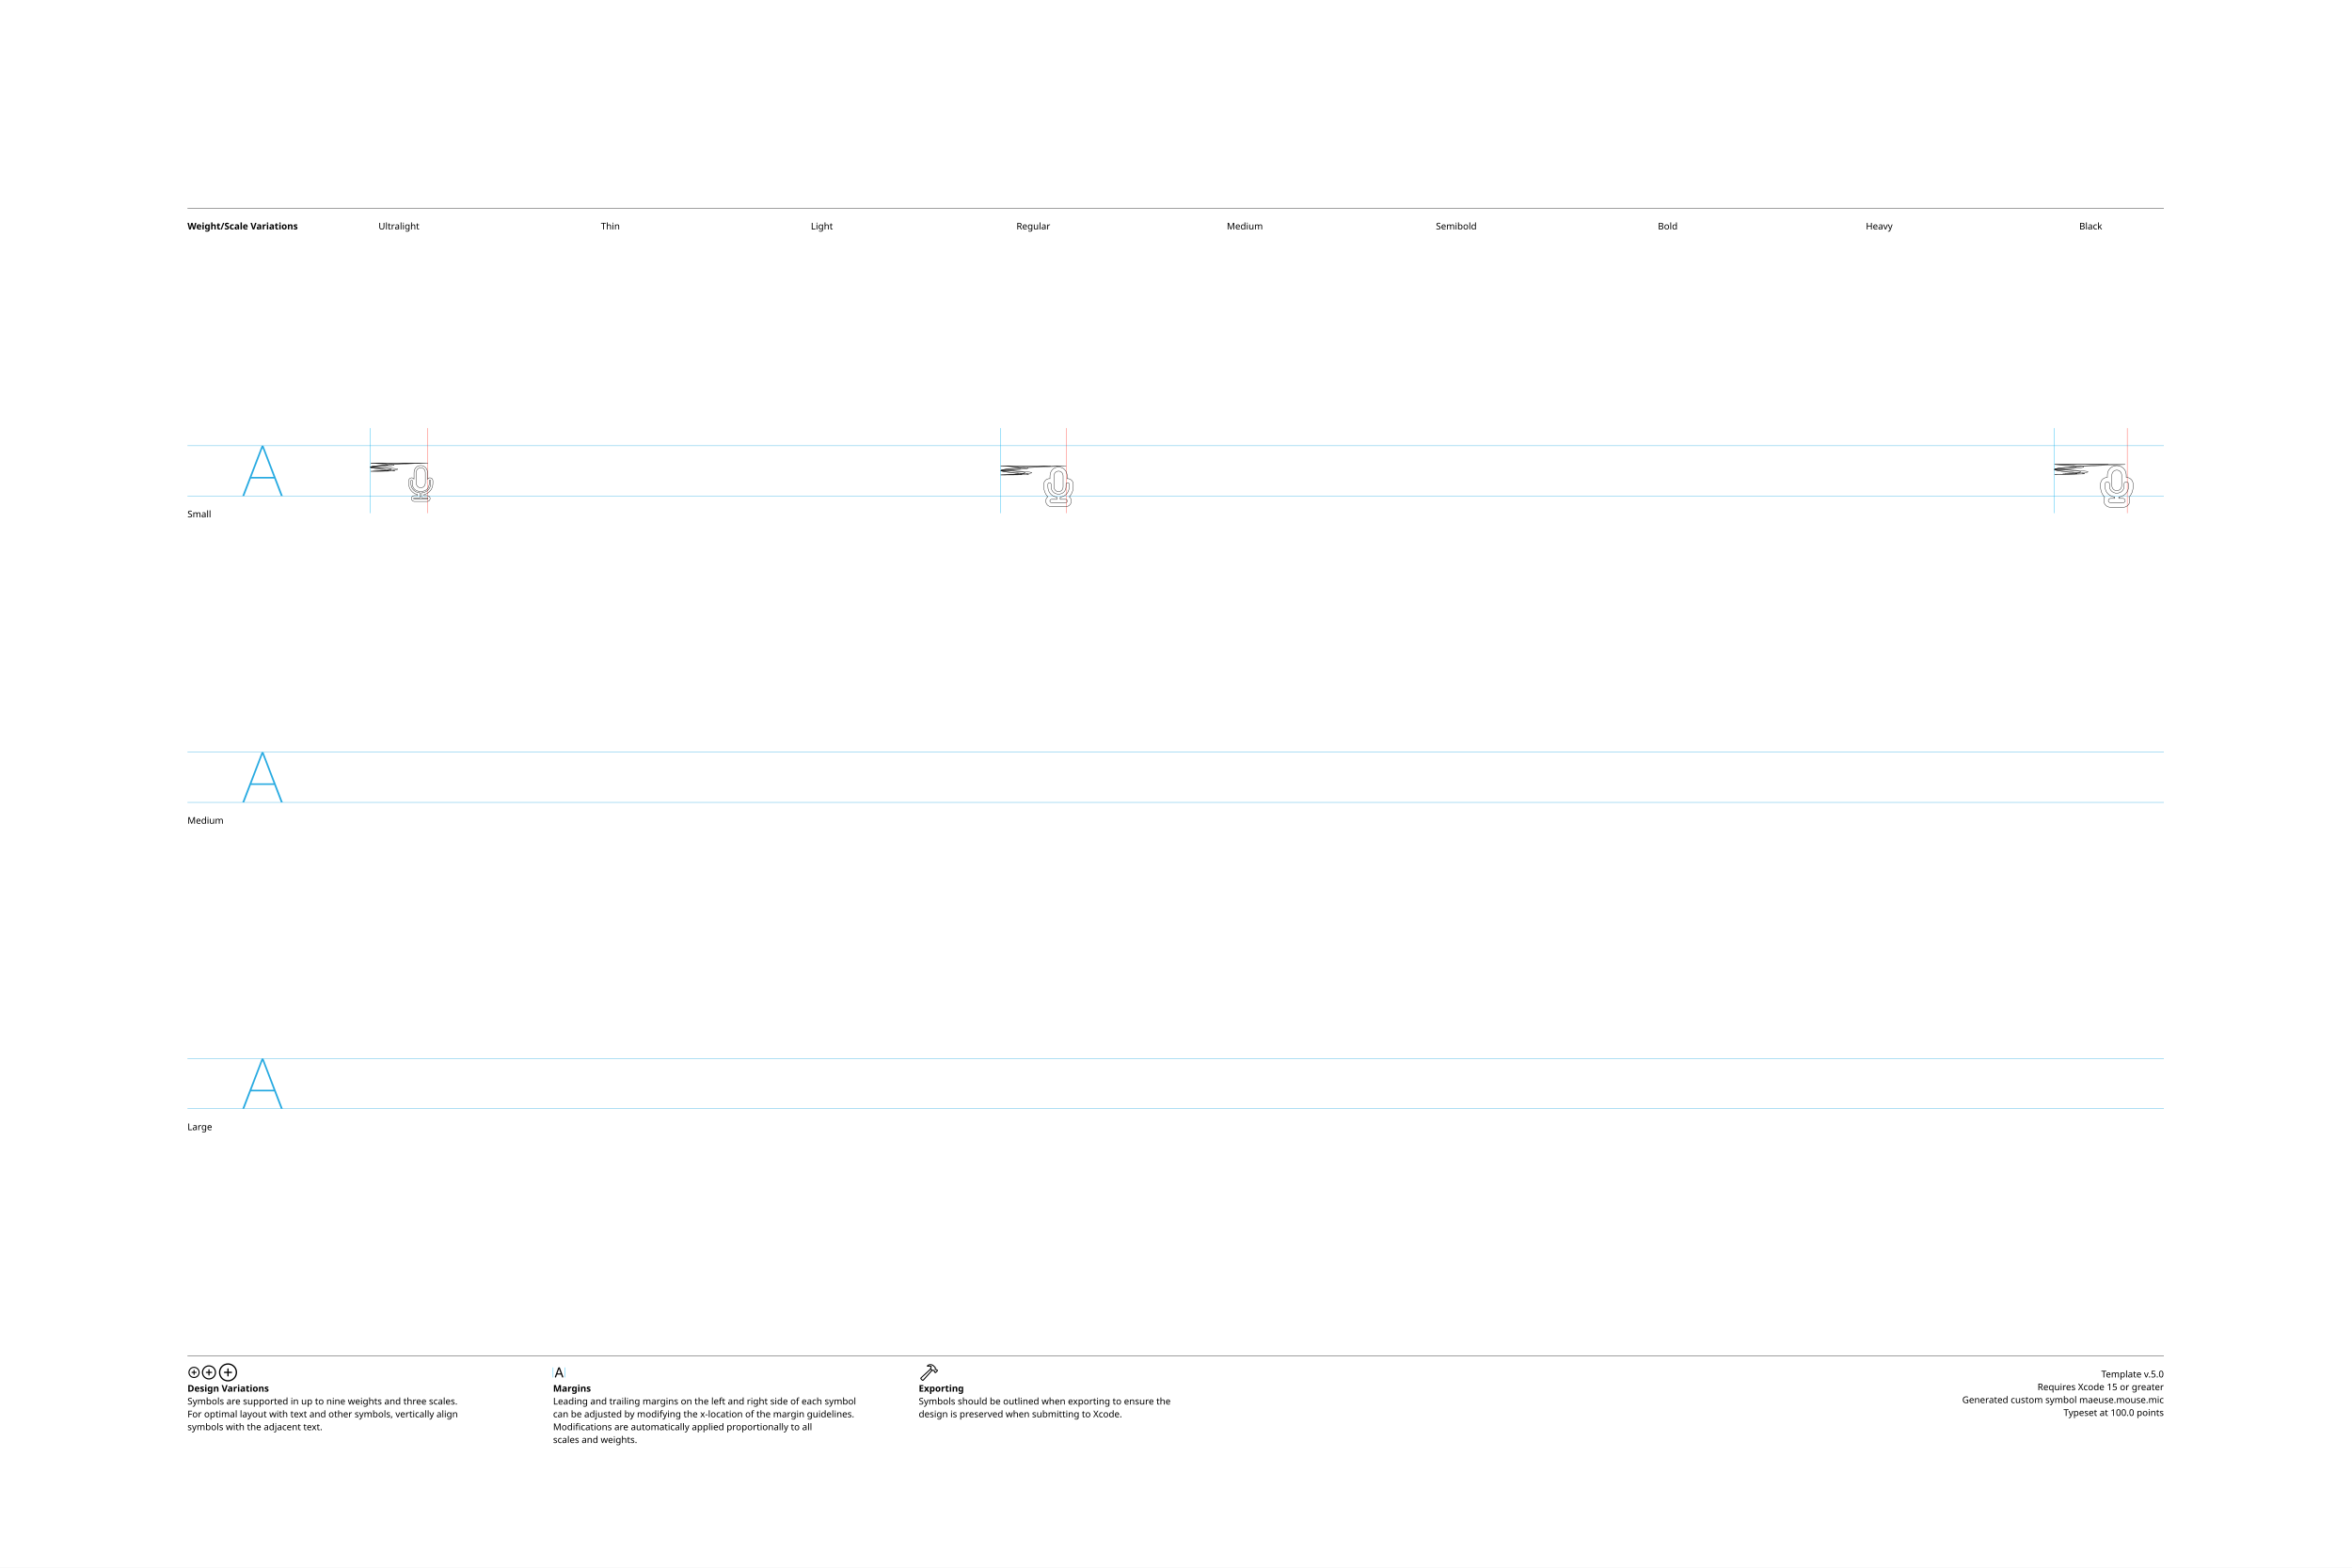
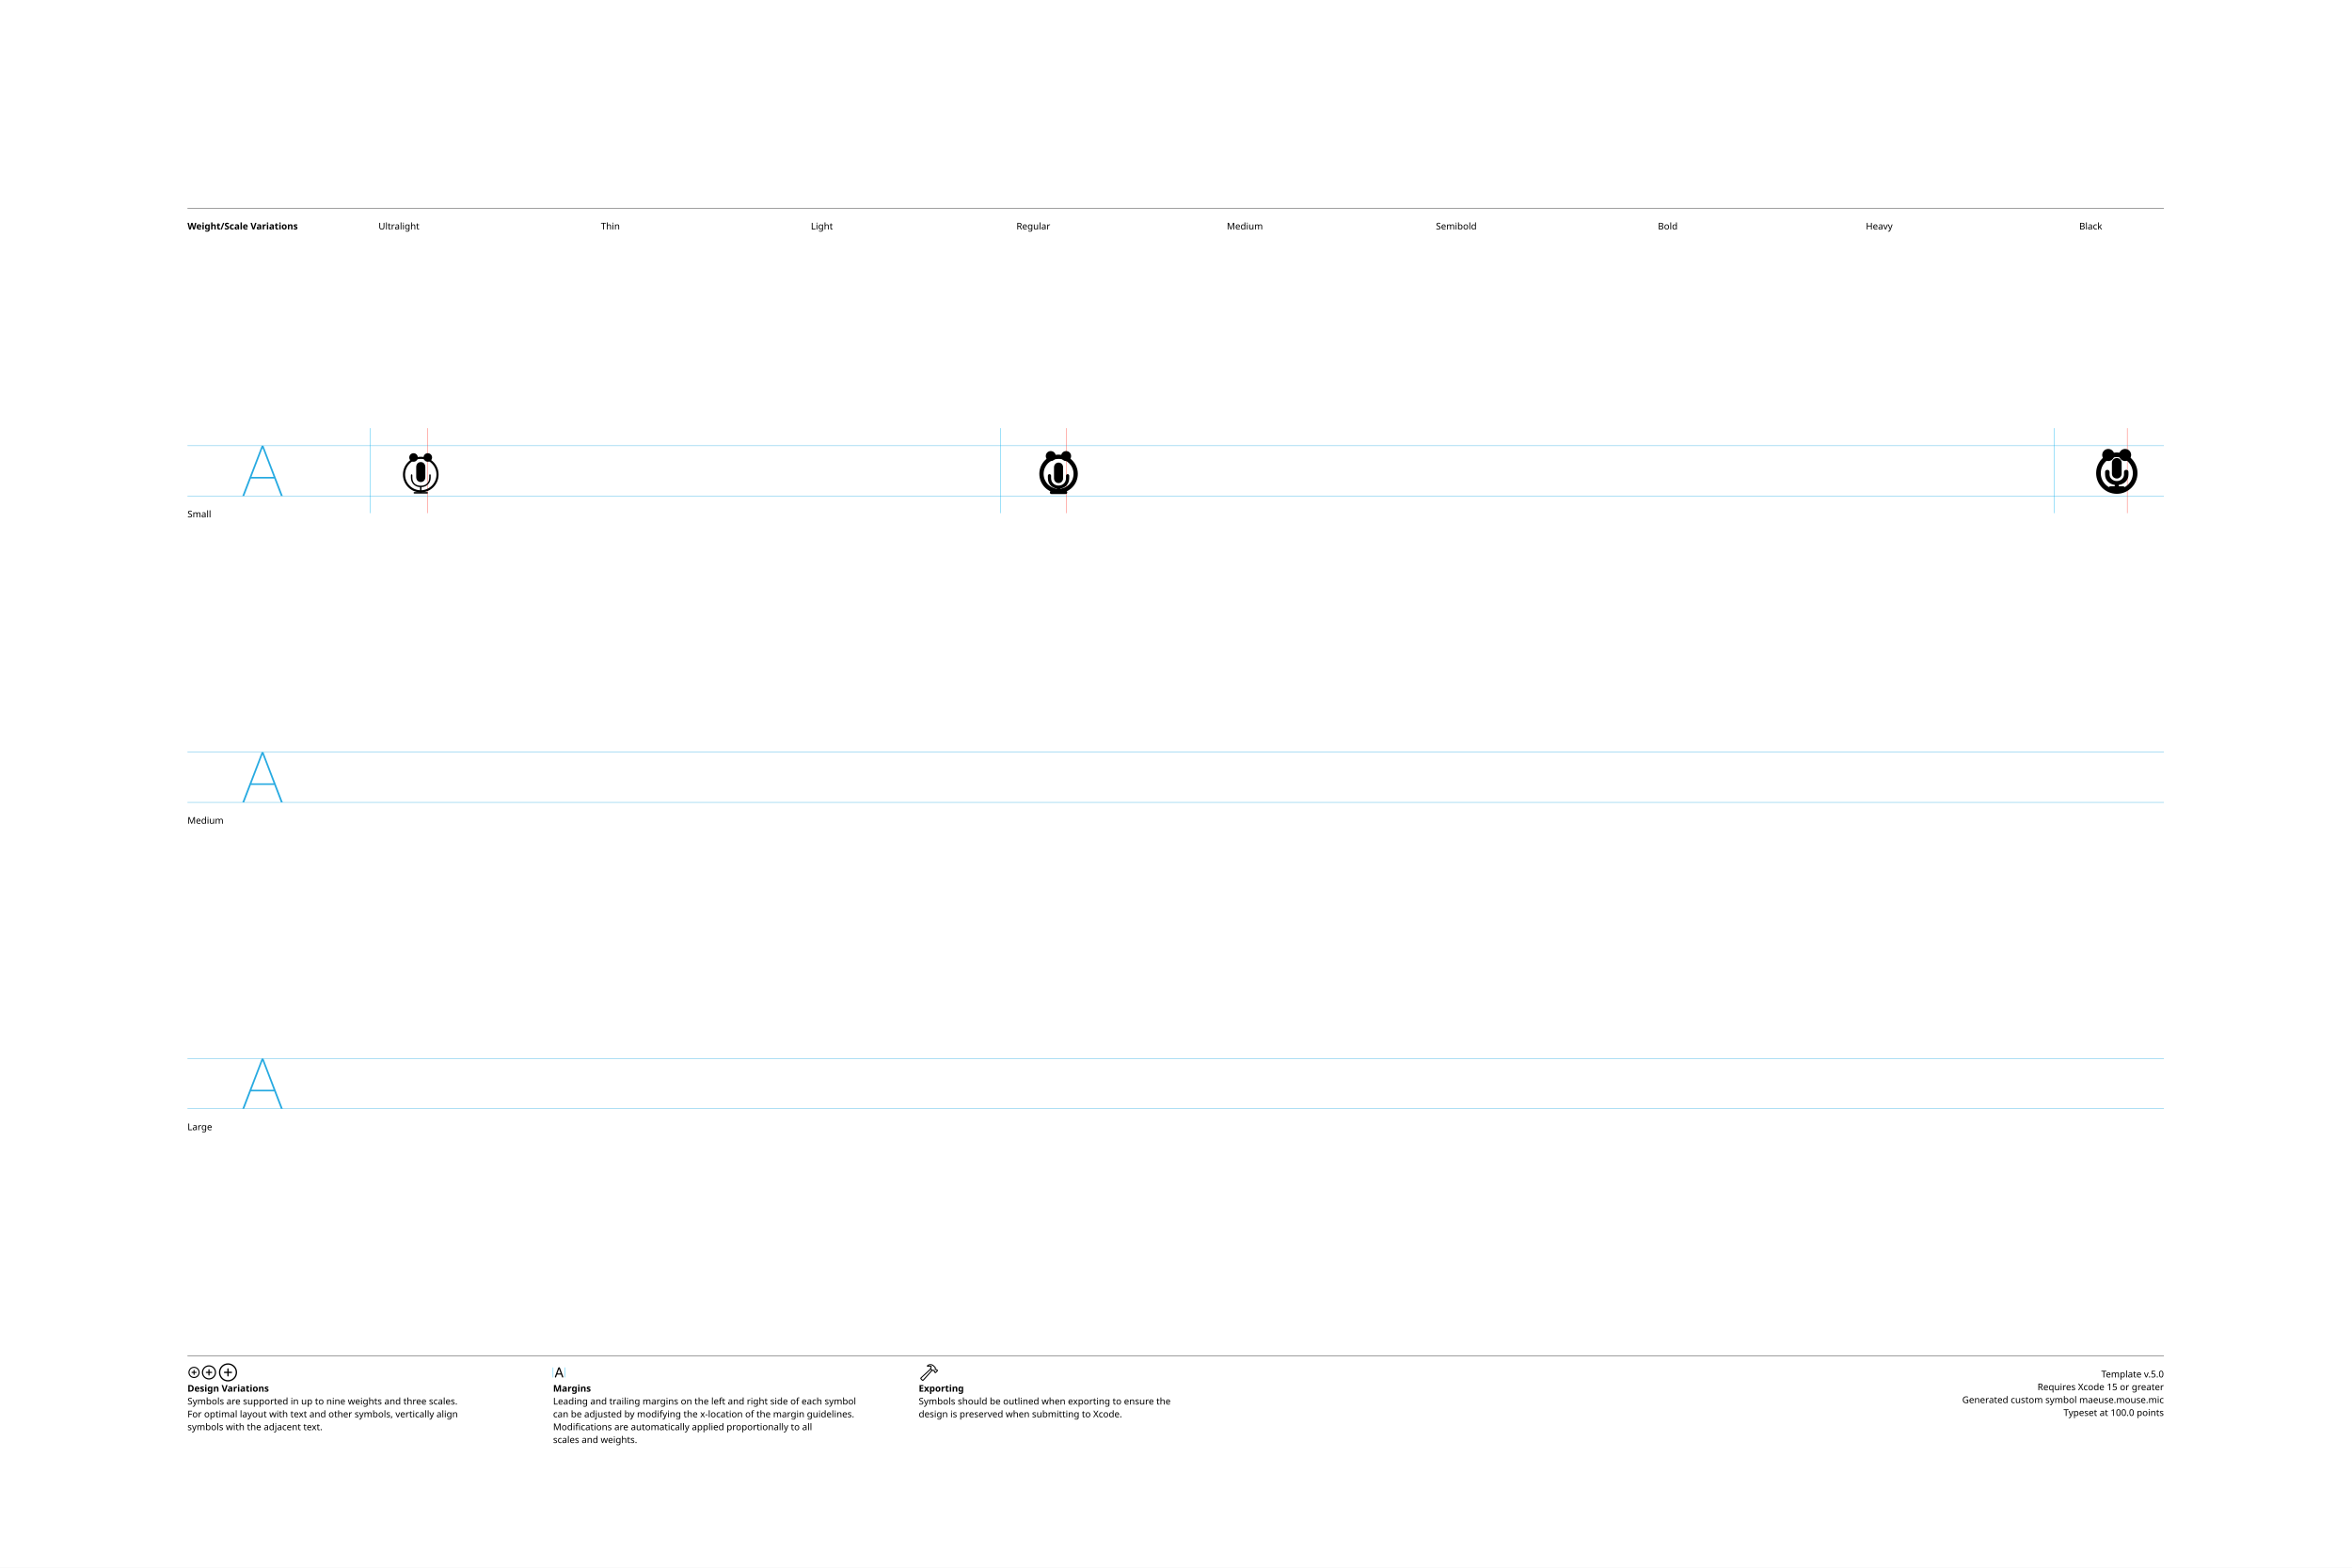
<svg xmlns="http://www.w3.org/2000/svg" version="1.1" viewBox="0 0 3300 2200">
  <style>.defaults {-sfsymbols-variable-value-mode:color;-sfsymbols-draw-reverses-motion-groups:true}

.monochrome-0 {opacity:0.0;-sfsymbols-clear-behind:true;-sfsymbols-motion-group:1;-sfsymbols-layer-tags:4b2beaad25048b46}
.monochrome-1 {-sfsymbols-motion-group:0;-sfsymbols-layer-tags:4b2beaad25048b46}

.multicolor-0:tintColor {opacity:0.0;-sfsymbols-clear-behind:true;-sfsymbols-motion-group:1;-sfsymbols-layer-tags:4b2beaad25048b46}
.multicolor-1:tintColor {-sfsymbols-motion-group:0;-sfsymbols-layer-tags:4b2beaad25048b46}

.hierarchical-0:primary {opacity:0.0;-sfsymbols-clear-behind:true;-sfsymbols-motion-group:1;-sfsymbols-layer-tags:4b2beaad25048b46}
.hierarchical-1:primary {-sfsymbols-motion-group:0;-sfsymbols-layer-tags:4b2beaad25048b46}

.SFSymbolsPreviewWireframe {fill:none;opacity:1.0;stroke:black;stroke-width:0.5}
</style>
  <g id="Notes">
    <rect height="2200" id="artboard" style="fill:white;opacity:1" width="3300" x="0" y="0" />
    <line style="fill:none;stroke:black;opacity:1;stroke-width:0.5;" x1="263" x2="3036" y1="292" y2="292" />
    <text style="stroke:none;fill:black;font-family:sans-serif;font-size:13;font-weight:bold;" transform="matrix(1 0 0 1 263 322)">Weight/Scale Variations</text>
    <text style="stroke:none;fill:black;font-family:sans-serif;font-size:13;text-anchor:middle;" transform="matrix(1 0 0 1 559.711 322)">Ultralight</text>
    <text style="stroke:none;fill:black;font-family:sans-serif;font-size:13;text-anchor:middle;" transform="matrix(1 0 0 1 856.422 322)">Thin</text>
    <text style="stroke:none;fill:black;font-family:sans-serif;font-size:13;text-anchor:middle;" transform="matrix(1 0 0 1 1153.13 322)">Light</text>
    <text style="stroke:none;fill:black;font-family:sans-serif;font-size:13;text-anchor:middle;" transform="matrix(1 0 0 1 1449.84 322)">Regular</text>
    <text style="stroke:none;fill:black;font-family:sans-serif;font-size:13;text-anchor:middle;" transform="matrix(1 0 0 1 1746.56 322)">Medium</text>
    <text style="stroke:none;fill:black;font-family:sans-serif;font-size:13;text-anchor:middle;" transform="matrix(1 0 0 1 2043.27 322)">Semibold</text>
    <text style="stroke:none;fill:black;font-family:sans-serif;font-size:13;text-anchor:middle;" transform="matrix(1 0 0 1 2339.98 322)">Bold</text>
    <text style="stroke:none;fill:black;font-family:sans-serif;font-size:13;text-anchor:middle;" transform="matrix(1 0 0 1 2636.69 322)">Heavy</text>
    <text style="stroke:none;fill:black;font-family:sans-serif;font-size:13;text-anchor:middle;" transform="matrix(1 0 0 1 2933.4 322)">Black</text>
    <line style="fill:none;stroke:black;opacity:1;stroke-width:0.5;" x1="263" x2="3036" y1="1903" y2="1903" />
    <g transform="matrix(0.2 0 0 0.2 263 1933)">
      <path d="m46.24 4.15c21.777 0 39.453-17.627 39.453-39.404s-17.676-39.404-39.453-39.404c-21.729 0-39.404 17.627-39.404 39.404s17.676 39.404 39.404 39.404Zm0-7.422c-17.676 0-31.934-14.307-31.934-31.982s14.258-31.982 31.934-31.982 31.982 14.307 31.982 31.982-14.307 31.982-31.982 31.982Zm3.613-17.773v-28.467c0-2.246-1.465-3.76-3.711-3.76-2.148 0-3.613 1.514-3.613 3.76v28.467c0 2.197 1.465 3.711 3.613 3.711 2.246 0 3.711-1.514 3.711-3.711Zm-17.822-10.596h28.418c2.197 0 3.711-1.465 3.711-3.613 0-2.197-1.514-3.711-3.711-3.711h-28.418c-2.246 0-3.76 1.514-3.76 3.711 0 2.148 1.514 3.613 3.76 3.613Z" />
    </g>
    <g transform="matrix(0.2 0 0 0.2 281.506 1933)">
      <path d="m58.545 14.551c27.49 0 49.805-22.314 49.805-49.805s-22.314-49.805-49.805-49.805-49.805 22.314-49.805 49.805 22.314 49.805 49.805 49.805Zm0-8.301c-22.949 0-41.504-18.555-41.504-41.504s18.555-41.504 41.504-41.504 41.504 18.555 41.504 41.504-18.555 41.504-41.504 41.504Zm4.053-23.096v-36.914c0-2.49-1.709-4.199-4.15-4.199-2.393 0-4.053 1.709-4.053 4.199v36.914c0 2.441 1.66 4.15 4.053 4.15 2.441 0 4.15-1.66 4.15-4.15Zm-22.559-14.404h36.963c2.441 0 4.15-1.611 4.15-4.004 0-2.441-1.709-4.15-4.15-4.15h-36.963c-2.49 0-4.15 1.709-4.15 4.15 0 2.393 1.66 4.004 4.15 4.004Z" />
    </g>
    <g transform="matrix(0.2 0 0 0.2 304.924 1933)">
      <path d="m74.853 28.32c35.107 0 63.623-28.467 63.623-63.574s-28.516-63.623-63.623-63.623-63.574 28.516-63.574 63.623 28.467 63.574 63.574 63.574Zm0-9.082c-30.127 0-54.492-24.365-54.492-54.492s24.365-54.492 54.492-54.492 54.492 24.365 54.492 54.492-24.365 54.492-54.492 54.492Zm4.443-30.322v-48.486c0-2.734-1.855-4.639-4.541-4.639-2.588 0-4.443 1.904-4.443 4.639v48.486c0 2.686 1.855 4.59 4.443 4.59 2.686 0 4.541-1.855 4.541-4.59Zm-28.711-19.775h48.486c2.686 0 4.59-1.807 4.59-4.395 0-2.734-1.855-4.59-4.59-4.59h-48.486c-2.734 0-4.59 1.855-4.59 4.59 0 2.588 1.855 4.395 4.59 4.395Z" />
    </g>
    <text style="stroke:none;fill:black;font-family:sans-serif;font-size:13;font-weight:bold;" transform="matrix(1 0 0 1 263 1953)">Design Variations</text>
    <text style="stroke:none;fill:black;font-family:sans-serif;font-size:13;" transform="matrix(1 0 0 1 263 1971)">Symbols are supported in up to nine weights and three scales.</text>
    <text style="stroke:none;fill:black;font-family:sans-serif;font-size:13;" transform="matrix(1 0 0 1 263 1989)">For optimal layout with text and other symbols, vertically align</text>
    <text style="stroke:none;fill:black;font-family:sans-serif;font-size:13;" transform="matrix(1 0 0 1 263 2007)">symbols with the adjacent text.</text>
    <line style="fill:none;stroke:#00AEEF;stroke-width:0.5;opacity:1.0;" x1="776" x2="776" y1="1919" y2="1933" />
    <g transform="matrix(0.2 0 0 0.2 776 1933)">
      <path d="m16.553 0.781c2.588 0 3.857-0.977 4.785-3.711l20.557-57.52h0.244l20.605 57.52c0.928 2.734 2.197 3.711 4.736 3.711 2.588 0 4.248-1.562 4.248-4.004 0-0.83-0.146-1.611-0.537-2.637l-22.9-60.986c-1.123-2.979-3.125-4.492-6.25-4.492-3.027 0-5.078 1.465-6.152 4.443l-22.9 61.084c-0.391 1.025-0.537 1.807-0.537 2.637 0 2.441 1.562 3.955 4.102 3.955Zm10.205-20.947h30.664c2.002 0 3.662-1.66 3.662-3.662 0-2.051-1.66-3.662-3.662-3.662h-30.664c-2.002 0-3.662 1.611-3.662 3.662 0 2.002 1.66 3.662 3.662 3.662Z" />
    </g>
    <line style="fill:none;stroke:#00AEEF;stroke-width:0.5;opacity:1.0;" x1="792.836" x2="792.836" y1="1919" y2="1933" />
    <text style="stroke:none;fill:black;font-family:sans-serif;font-size:13;font-weight:bold;" transform="matrix(1 0 0 1 776 1953)">Margins</text>
    <text style="stroke:none;fill:black;font-family:sans-serif;font-size:13;" transform="matrix(1 0 0 1 776 1971)">Leading and trailing margins on the left and right side of each symbol</text>
    <text style="stroke:none;fill:black;font-family:sans-serif;font-size:13;" transform="matrix(1 0 0 1 776 1989)">can be adjusted by modifying the x-location of the margin guidelines.</text>
    <text style="stroke:none;fill:black;font-family:sans-serif;font-size:13;" transform="matrix(1 0 0 1 776 2007)">Modifications are automatically applied proportionally to all</text>
    <text style="stroke:none;fill:black;font-family:sans-serif;font-size:13;" transform="matrix(1 0 0 1 776 2025)">scales and weights.</text>
    <g transform="matrix(0.2 0 0 0.2 1289 1933)">
      <path d="m14.209 13.135 7.861 7.861c4.297 4.395 9.326 4.102 13.867-1.025l60.693-68.213-4.883-4.883-60.254 67.676c-1.807 1.953-3.467 2.441-5.811 0.098l-5.176-5.127c-2.295-2.295-1.807-3.955 0.195-5.811l67.481-62.158-4.883-4.834-68.066 62.598c-4.98 4.59-5.322 9.473-1.025 13.818Zm44.873-97.461c-2.051 2.002-2.246 4.883-1.074 6.787 1.123 1.807 3.467 3.027 6.592 2.246 5.859-1.66 12.598-2.393 18.896 0.928l-2.686 7.129c-1.611 4.004-0.732 6.885 1.709 9.424l10.254 10.303c2.344 2.393 4.541 2.441 7.08 1.953l4.443-0.732 2.588 2.539-0.195 2.246c-0.098 2.295 0.537 4.297 2.783 6.494l3.369 3.32c2.295 2.295 5.518 2.49 7.812 0.195l12.988-13.037c2.295-2.344 2.148-5.371-0.195-7.666l-3.418-3.418c-2.197-2.197-4.053-3.027-6.348-2.881l-2.344 0.244-2.441-2.441 1.025-4.688c0.635-2.734-0.244-4.98-2.881-7.617l-11.279-11.182c-12.94-12.842-35.596-11.035-46.68-0.146Zm7.08 2.051c8.789-6.396 25.977-5.664 33.691 1.953l12.305 12.207c1.025 1.025 1.221 1.807 0.928 3.32l-1.465 6.641 6.738 6.689 4.395-0.244c1.123-0.049 1.514 0.049 2.344 0.879l2.539 2.49-10.84 10.84-2.49-2.49c-0.83-0.879-0.977-1.221-0.928-2.393l0.293-4.346-6.689-6.738-6.836 1.172c-1.416 0.293-2.051 0.195-3.174-0.879l-8.936-8.887c-1.074-1.025-1.172-1.709-0.488-3.369l4.59-11.475c-6.104-6.348-17.041-7.52-25.586-4.59-0.684 0.244-0.928-0.391-0.391-0.781Z" />
    </g>
    <text style="stroke:none;fill:black;font-family:sans-serif;font-size:13;font-weight:bold;" transform="matrix(1 0 0 1 1289 1953)">Exporting</text>
    <text style="stroke:none;fill:black;font-family:sans-serif;font-size:13;" transform="matrix(1 0 0 1 1289 1971)">Symbols should be outlined when exporting to ensure the</text>
    <text style="stroke:none;fill:black;font-family:sans-serif;font-size:13;" transform="matrix(1 0 0 1 1289 1989)">design is preserved when submitting to Xcode.</text>
    <text id="template-version" style="stroke:none;fill:black;font-family:sans-serif;font-size:13;text-anchor:end;" transform="matrix(1 0 0 1 3036 1933)">Template v.5.0</text>
    <text style="stroke:none;fill:black;font-family:sans-serif;font-size:13;text-anchor:end;" transform="matrix(1 0 0 1 3036 1951)">Requires Xcode 15 or greater</text>
    <text id="descriptive-name" style="stroke:none;fill:black;font-family:sans-serif;font-size:13;text-anchor:end;" transform="matrix(1 0 0 1 3036 1969)">Generated custom symbol maeuse.mouse.mic</text>
    <text style="stroke:none;fill:black;font-family:sans-serif;font-size:13;text-anchor:end;" transform="matrix(1 0 0 1 3036 1987)">Typeset at 100.0 points</text>
    <text style="stroke:none;fill:black;font-family:sans-serif;font-size:13;" transform="matrix(1 0 0 1 263 726)">Small</text>
    <text style="stroke:none;fill:black;font-family:sans-serif;font-size:13;" transform="matrix(1 0 0 1 263 1156)">Medium</text>
    <text style="stroke:none;fill:black;font-family:sans-serif;font-size:13;" transform="matrix(1 0 0 1 263 1586)">Large</text>
  </g>
  <g id="Guides">
    <g id="H-reference" style="fill:#27AAE1;stroke:none;" transform="matrix(1 0 0 1 339 696)">
      <path d="M0.994 0L3.638 0L29.328-67.132L30.03-67.132L30.03-70.459L28.123-70.459ZM11.688-24.48L46.981-24.48L46.231-26.729L12.438-26.729ZM55.12 0L57.764 0L30.638-70.459L29.433-70.459L29.433-67.132Z" />
    </g>
    <line id="Baseline-S" style="fill:none;stroke:#27AAE1;opacity:1;stroke-width:0.5;" x1="263" x2="3036" y1="696" y2="696" />
    <line id="Capline-S" style="fill:none;stroke:#27AAE1;opacity:1;stroke-width:0.5;" x1="263" x2="3036" y1="625.541" y2="625.541" />
    <g id="H-reference" style="fill:#27AAE1;stroke:none;" transform="matrix(1 0 0 1 339 1126)">
      <path d="M0.994 0L3.638 0L29.328-67.132L30.03-67.132L30.03-70.459L28.123-70.459ZM11.688-24.48L46.981-24.48L46.231-26.729L12.438-26.729ZM55.12 0L57.764 0L30.638-70.459L29.433-70.459L29.433-67.132Z" />
    </g>
    <line id="Baseline-M" style="fill:none;stroke:#27AAE1;opacity:1;stroke-width:0.5;" x1="263" x2="3036" y1="1126" y2="1126" />
    <line id="Capline-M" style="fill:none;stroke:#27AAE1;opacity:1;stroke-width:0.5;" x1="263" x2="3036" y1="1055.54" y2="1055.54" />
    <g id="H-reference" style="fill:#27AAE1;stroke:none;" transform="matrix(1 0 0 1 339 1556)">
      <path d="M0.994 0L3.638 0L29.328-67.132L30.03-67.132L30.03-70.459L28.123-70.459ZM11.688-24.48L46.981-24.48L46.231-26.729L12.438-26.729ZM55.12 0L57.764 0L30.638-70.459L29.433-70.459L29.433-67.132Z" />
    </g>
    <line id="Baseline-L" style="fill:none;stroke:#27AAE1;opacity:1;stroke-width:0.5;" x1="263" x2="3036" y1="1556" y2="1556" />
    <line id="Capline-L" style="fill:none;stroke:#27AAE1;opacity:1;stroke-width:0.5;" x1="263" x2="3036" y1="1485.54" y2="1485.54" />
    <line id="right-margin-Black-S" style="fill:none;stroke:#FF3B30;stroke-width:0.5;opacity:1.0;" x1="2984.67" x2="2984.67" y1="600.785" y2="720.121" />
    <line id="left-margin-Black-S" style="fill:none;stroke:#00AEEF;stroke-width:0.5;opacity:1.0;" x1="2882.13" x2="2882.13" y1="600.785" y2="720.121" />
    <line id="right-margin-Regular-S" style="fill:none;stroke:#FF3B30;stroke-width:0.5;opacity:1.0;" x1="1495.89" x2="1495.89" y1="600.785" y2="720.121" />
    <line id="left-margin-Regular-S" style="fill:none;stroke:#00AEEF;stroke-width:0.5;opacity:1.0;" x1="1403.8" x2="1403.8" y1="600.785" y2="720.121" />
    <line id="right-margin-Ultralight-S" style="fill:none;stroke:#FF3B30;stroke-width:0.5;opacity:1.0;" x1="600.057" x2="600.057" y1="600.785" y2="720.121" />
    <line id="left-margin-Ultralight-S" style="fill:none;stroke:#00AEEF;stroke-width:0.5;opacity:1.0;" x1="519.365" x2="519.365" y1="600.785" y2="720.121" />
  </g>
  <g id="Symbols">
    <g id="Black-S" transform="matrix(1 0 0 1 2882.13 696)">
-       <path class="monochrome-0 multicolor-0:tintColor hierarchical-0:primary SFSymbolsPreviewWireframe" d="M79.15 15.918L96.631 15.918C101.855 15.918 106.152 11.67 106.152 6.543C106.152 4.932 105.713 3.418 105.029 2.1L104.98 2.002L104.98 2.002C108.203-1.66 110.693-6.689 110.693-12.842L110.693-16.748C110.693-21.924 106.445-26.025 101.221-26.025C101.172-26.025 101.172-26.025 101.123-26.025L101.123-29.541C101.123-36.768 95.215-42.578 87.891-42.578C80.566-42.578 74.658-36.768 74.658-29.541L74.658-26.025C74.609-26.025 74.609-26.025 74.561-26.025C69.336-26.025 65.088-21.924 65.088-16.748L65.088-12.842C65.088-6.689 67.578-1.66 70.801 2.002L70.801 2.002L70.752 2.1C70.068 3.418 69.629 4.932 69.629 6.543C69.629 11.67 73.926 15.918 79.15 15.918Z" />
-       <path class="monochrome-1 multicolor-1:tintColor hierarchical-1:primary SFSymbolsPreviewWireframe" d="M75.892-44.155C79.698-44.155.783-41.07.783-37.264C82.783-33.459.698-30.374.892-30.373C72.087-30.374.002-33.459.002-37.264C69.002-41.07.087-44.155.892-44.155Z" />
-       <path class="monochrome-1 multicolor-1:tintColor hierarchical-1:primary SFSymbolsPreviewWireframe" d="M99.517-44.155C103.323-44.155.408-41.07.408-37.264C106.408-33.459.323-30.374.517-30.373C95.712-30.374.627-33.459.627-37.264C92.627-41.07.712-44.155.517-44.155Z" />
-       <path class="monochrome-1 multicolor-1:tintColor hierarchical-1:primary SFSymbolsPreviewWireframe" d="M79.15 9.57L96.533 9.57C98.242 9.57 99.707 8.154 99.707 6.543C99.707 4.834 98.242 3.418 96.533 3.418L90.674 3.418L90.674 1.465C98.242 0.391 104.248-4.883 104.248-12.842L104.248-16.748C104.248-18.408 102.832-19.678 101.123-19.678C99.414-19.678 97.949-18.408 97.949-16.748L97.949-12.94C97.949-7.959 93.262-3.906 87.842-3.906C82.471-3.906 77.734-7.959 77.734-12.94L77.734-16.748C77.734-18.408 76.269-19.678 74.561-19.678C72.852-19.678 71.436-18.408 71.436-16.748L71.436-12.842C71.436-4.883 77.441 0.391 85.01 1.465L85.01 3.418L79.15 3.418C77.441 3.418 75.977 4.834 75.977 6.543C75.977 8.154 77.441 9.57 79.15 9.57ZM87.891-7.471C91.699-7.471 94.678-10.449 94.678-14.16L94.678-29.492C94.678-33.203 91.65-36.23 87.891-36.23C84.082-36.23 81.006-33.252 81.006-29.541L81.006-14.16C81.006-10.4 84.082-7.471 87.891-7.471Z" />
+       <path class="monochrome-1 hierarchical-1:primary" fill-rule="evenodd" d="M87.891-3A29 29 0 1 0 87.891-61A29 29 0 1 0 87.891-3Z M87.891-9.5A22.5 22.5 0 1 0 87.891-54.5A22.5 22.5 0 1 0 87.891-9.5Z" />
+       <path class="monochrome-1 hierarchical-1:primary" d="M75.892-66C80.587-66 84.392-62.195 84.392-57.5C84.392-52.806 80.587-49 75.892-49C71.198-49 67.392-52.806 67.392-57.5C67.392-62.195 71.198-66 75.892-66Z M99.517-66C104.212-66 108.017-62.195 108.017-57.5C108.017-52.806 104.212-49 99.517-49C94.823-49 91.017-52.806 91.017-57.5C91.017-62.195 94.823-66 99.517-66Z" />
+       <path class="monochrome-1 hierarchical-1:primary" transform="translate(0 -17)" d="M79.15 9.57L96.533 9.57C98.242 9.57 99.707 8.154 99.707 6.543C99.707 4.834 98.242 3.418 96.533 3.418L90.674 3.418L90.674 1.465C98.242 0.391 104.248-4.883 104.248-12.842L104.248-16.748C104.248-18.408 102.832-19.678 101.123-19.678C99.414-19.678 97.949-18.408 97.949-16.748L97.949-12.94C97.949-7.959 93.262-3.906 87.842-3.906C82.471-3.906 77.734-7.959 77.734-12.94L77.734-16.748C77.734-18.408 76.269-19.678 74.561-19.678C72.852-19.678 71.436-18.408 71.436-16.748L71.436-12.842C71.436-4.883 77.441 0.391 85.01 1.465L85.01 3.418L79.15 3.418C77.441 3.418 75.977 4.834 75.977 6.543C75.977 8.154 77.441 9.57 79.15 9.57ZM87.891-7.471C91.699-7.471 94.678-10.449 94.678-14.16L94.678-29.492C94.678-33.203 91.65-36.23 87.891-36.23C84.082-36.23 81.006-33.252 81.006-29.541L81.006-14.16C81.006-10.4 84.082-7.471 87.891-7.471Z" />
    </g>
    <g id="Regular-S" transform="matrix(1 0 0 1 1403.8 696)">
-       <path class="monochrome-0 multicolor-0:tintColor hierarchical-0:primary SFSymbolsPreviewWireframe" d="M71.582 15.039L91.309 15.039C95.801 15.039 99.316 11.572 99.316 7.08C99.316 4.785 98.389 2.734 96.826 1.318L96.484 1.221L96.484 1.123C100.049-2.49 102.1-7.471 102.1-13.086L102.1-16.406C102.1-20.703 98.486-24.316 94.189-24.316C93.897-24.316 93.701-24.268 93.457-24.219L93.457-28.076C93.457-35.107 88.281-40.527 81.445-40.527C74.561-40.527 69.385-35.107 69.385-28.076L69.385-24.219C69.141-24.268 68.945-24.316 68.652-24.316C64.356-24.316 60.742-20.703 60.742-16.406L60.742-13.086C60.742-7.471 62.793-2.49 66.357 1.123L66.357 1.221L66.016 1.318C64.453 2.734 63.525 4.785 63.525 7.08C63.525 11.572 67.041 15.039 71.582 15.039Z" />
-       <path class="monochrome-1 multicolor-1:tintColor hierarchical-1:primary SFSymbolsPreviewWireframe" d="M70.491-42.043C73.963-42.043.777-39.229.777-35.757C76.777-32.286.963-29.472.491-29.472C67.02-29.472.206-32.286.206-35.757C64.206-39.229.02-42.043.491-42.043Z" />
-       <path class="monochrome-1 multicolor-1:tintColor hierarchical-1:primary SFSymbolsPreviewWireframe" d="M92.042-42.043C95.514-42.043.328-39.229.328-35.757C98.328-32.286.514-29.472.042-29.472C88.571-29.472.756-32.286.756-35.757C85.757-39.229.571-42.043.042-42.043Z" />
-       <path class="monochrome-1 multicolor-1:tintColor hierarchical-1:primary SFSymbolsPreviewWireframe" d="M71.582 9.326L91.309 9.326C92.725 9.326 93.603 8.447 93.603 7.08C93.603 5.713 92.725 4.736 91.309 4.736L83.74 4.736L83.74 1.611C91.357 0.635 96.387-5.225 96.387-13.086L96.387-16.406C96.387-17.578 95.361-18.652 94.189-18.652C92.92-18.652 91.894-17.578 91.894-16.406L91.894-13.086C91.894-6.982 87.5-2.588 81.445-2.588C75.342-2.588 70.947-6.982 70.947-13.086L70.947-16.406C70.947-17.578 69.922-18.652 68.652-18.652C67.481-18.652 66.455-17.578 66.455-16.406L66.455-13.086C66.455-5.225 71.533 0.635 79.15 1.611L79.15 4.736L71.582 4.736C70.166 4.736 69.238 5.713 69.238 7.08C69.238 8.447 70.166 9.326 71.582 9.326ZM81.445-6.104C85.156-6.104 87.793-9.033 87.793-12.891L87.793-28.076C87.793-31.982 85.156-34.815 81.445-34.815C77.686-34.815 75.049-31.982 75.049-28.076L75.049-12.891C75.049-9.033 77.686-6.104 81.445-6.104Z" />
+       <path class="monochrome-1 hierarchical-1:primary" fill-rule="evenodd" d="M81.445-4A27 27 0 1 0 81.445-58A27 27 0 1 0 81.445-4Z M81.445-10A21 21 0 1 0 81.445-52A21 21 0 1 0 81.445-10Z" />
+       <path class="monochrome-1 hierarchical-1:primary" d="M70.491-63C74.357-63 77.491-59.866 77.491-56C77.491-52.134 74.357-49 70.491-49C66.625-49 63.491-52.134 63.491-56C63.491-59.866 66.625-63 70.491-63Z M92.042-63C95.908-63 99.042-59.866 99.042-56C99.042-52.134 95.908-49 92.042-49C88.176-49 85.042-52.134 85.042-56C85.042-59.866 88.176-63 92.042-63Z" />
+       <path class="monochrome-1 hierarchical-1:primary" transform="translate(0 -12)" d="M71.582 9.326L91.309 9.326C92.725 9.326 93.603 8.447 93.603 7.08C93.603 5.713 92.725 4.736 91.309 4.736L83.74 4.736L83.74 1.611C91.357 0.635 96.387-5.225 96.387-13.086L96.387-16.406C96.387-17.578 95.361-18.652 94.189-18.652C92.92-18.652 91.894-17.578 91.894-16.406L91.894-13.086C91.894-6.982 87.5-2.588 81.445-2.588C75.342-2.588 70.947-6.982 70.947-13.086L70.947-16.406C70.947-17.578 69.922-18.652 68.652-18.652C67.481-18.652 66.455-17.578 66.455-16.406L66.455-13.086C66.455-5.225 71.533 0.635 79.15 1.611L79.15 4.736L71.582 4.736C70.166 4.736 69.238 5.713 69.238 7.08C69.238 8.447 70.166 9.326 71.582 9.326ZM81.445-6.104C85.156-6.104 87.793-9.033 87.793-12.891L87.793-28.076C87.793-31.982 85.156-34.815 81.445-34.815C77.686-34.815 75.049-31.982 75.049-28.076L75.049-12.891C75.049-9.033 77.686-6.104 81.445-6.104Z" />
    </g>
    <g id="Ultralight-S" transform="matrix(1 0 0 1 519.365 696)">
-       <path class="monochrome-0 multicolor-0:tintColor hierarchical-0:primary SFSymbolsPreviewWireframe" d="M61.955 7.683L80.047 7.683C82.314 7.683 84.15 5.851 84.15 3.584C84.15 1.425 82.404-0.308 80.297-0.407L75.46-0.414L75.46-1.919C82.884-3.625 87.977-9.832 87.977-17.581L87.977-21.356C87.977-23.609 86.135-25.497 83.881-25.497C82.362-25.497 81.077-24.54 80.47-23.311L80.47-32.617C80.47-38.15 76.702-42.662 71.001-42.662C65.297-42.662 61.529-38.15 61.529-32.617L61.529-23.401C60.922-24.585 59.682-25.497 58.163-25.497C55.909-25.497 54.067-23.609 54.067-21.356L54.067-17.581C54.067-9.832 59.115-3.625 66.539-1.919L66.539-0.414L61.702-0.407C59.594-0.308 57.849 1.425 57.849 3.584C57.849 5.851 59.685 7.683 61.955 7.683Z" />
-       <path class="monochrome-1 multicolor-1:tintColor hierarchical-1:primary SFSymbolsPreviewWireframe" d="M60.856-46.295C64.08-46.296.693-43.682.693-40.458C66.693-37.234.08-34.621.856-34.621C57.632-34.621.018-37.234.018-40.458C55.018-43.682.632-46.296.856-46.295Z" />
-       <path class="monochrome-1 multicolor-1:tintColor hierarchical-1:primary SFSymbolsPreviewWireframe" d="M80.87-46.295C84.094-46.296.707-43.682.707-40.458C86.707-37.234.094-34.621.87-34.621C77.646-34.621.032-37.234.032-40.458C75.032-43.682.646-46.296.87-46.295Z" />
-       <path class="monochrome-1 multicolor-1:tintColor hierarchical-1:primary SFSymbolsPreviewWireframe" d="M61.955 4.649L80.047 4.649C80.6 4.649 81.07 4.179 81.07 3.584C81.07 3.034 80.6 2.557 80.047 2.557L72.025 2.557L72.025-4.337C79.596-4.814 84.943-10.31 84.943-17.581L84.943-21.356C84.943-21.938 84.463-22.421 83.881-22.421C83.293-22.421 82.858-21.938 82.858-21.356L82.858-17.581C82.858-10.751 78.418-6.357 71.001-6.357C63.581-6.357 59.186-10.751 59.186-17.581L59.186-21.356C59.186-21.938 58.751-22.421 58.163-22.421C57.581-22.421 57.146-21.938 57.146-21.356L57.146-17.581C57.146-10.31 62.406-4.814 69.978-4.337L69.978 2.557L61.955 2.557C61.402 2.557 60.928 3.034 60.928 3.584C60.928 4.179 61.402 4.649 61.955 4.649ZM71.001-11.553C74.894-11.553 77.394-14.573 77.394-18.521L77.394-32.617C77.394-36.569 74.894-39.583 71.001-39.583C67.105-39.583 64.605-36.569 64.605-32.617L64.605-18.521C64.605-14.573 67.105-11.553 71.001-11.553Z" />
+       <path class="monochrome-1 hierarchical-1:primary" fill-rule="evenodd" d="M71.001-5A25 25 0 1 0 71.001-55A25 25 0 1 0 71.001-5Z M71.001-8A22 22 0 1 0 71.001-52A22 22 0 1 0 71.001-8Z" />
+       <path class="monochrome-1 hierarchical-1:primary" d="M60.856-60C64.169-60 66.856-57.314 66.856-54C66.856-50.686 64.169-48 60.856-48C57.542-48 54.856-50.686 54.856-54C54.856-57.314 57.542-60 60.856-60Z M80.87-60C84.183-60 86.87-57.314 86.87-54C86.87-50.686 84.183-48 80.87-48C77.556-48 74.87-50.686 74.87-54C74.87-57.314 77.556-60 80.87-60Z" />
+       <path class="monochrome-1 hierarchical-1:primary" transform="translate(0 -8)" d="M61.955 4.649L80.047 4.649C80.6 4.649 81.07 4.179 81.07 3.584C81.07 3.034 80.6 2.557 80.047 2.557L72.025 2.557L72.025-4.337C79.596-4.814 84.943-10.31 84.943-17.581L84.943-21.356C84.943-21.938 84.463-22.421 83.881-22.421C83.293-22.421 82.858-21.938 82.858-21.356L82.858-17.581C82.858-10.751 78.418-6.357 71.001-6.357C63.581-6.357 59.186-10.751 59.186-17.581L59.186-21.356C59.186-21.938 58.751-22.421 58.163-22.421C57.581-22.421 57.146-21.938 57.146-21.356L57.146-17.581C57.146-10.31 62.406-4.814 69.978-4.337L69.978 2.557L61.955 2.557C61.402 2.557 60.928 3.034 60.928 3.584C60.928 4.179 61.402 4.649 61.955 4.649ZM71.001-11.553C74.894-11.553 77.394-14.573 77.394-18.521L77.394-32.617C77.394-36.569 74.894-39.583 71.001-39.583C67.105-39.583 64.605-36.569 64.605-32.617L64.605-18.521C64.605-14.573 67.105-11.553 71.001-11.553Z" />
    </g>
  </g>
</svg>
